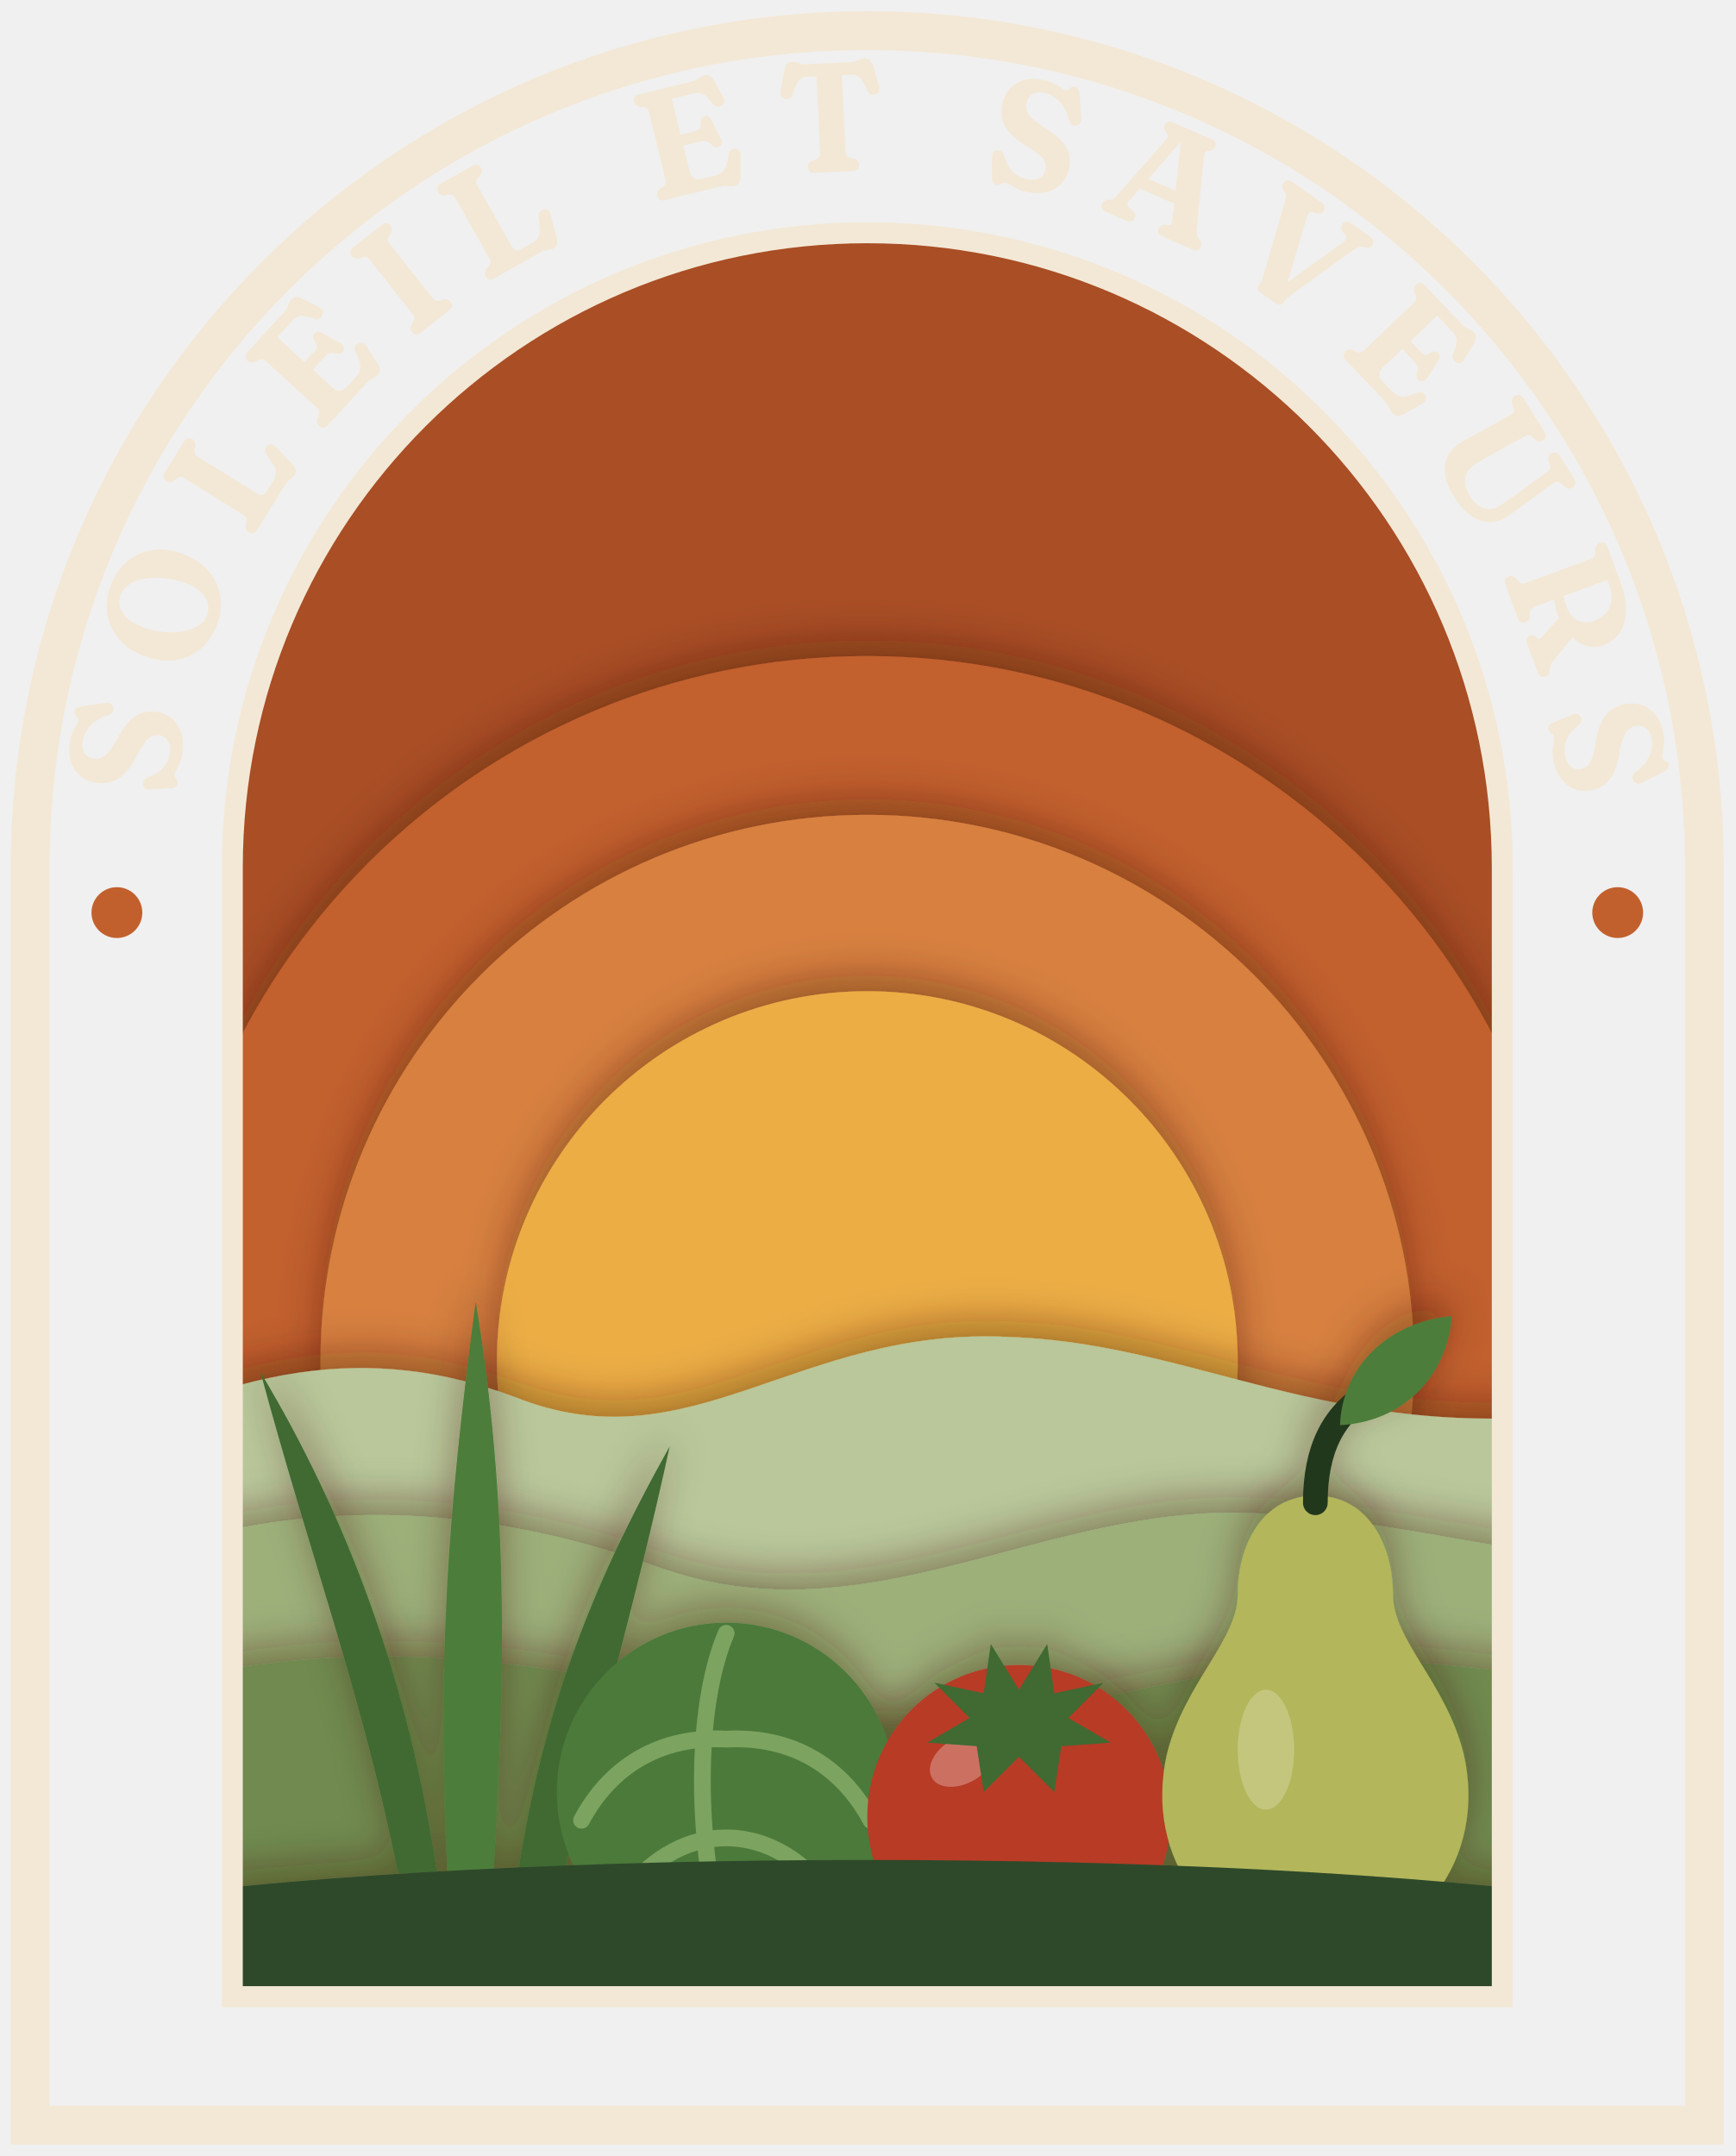
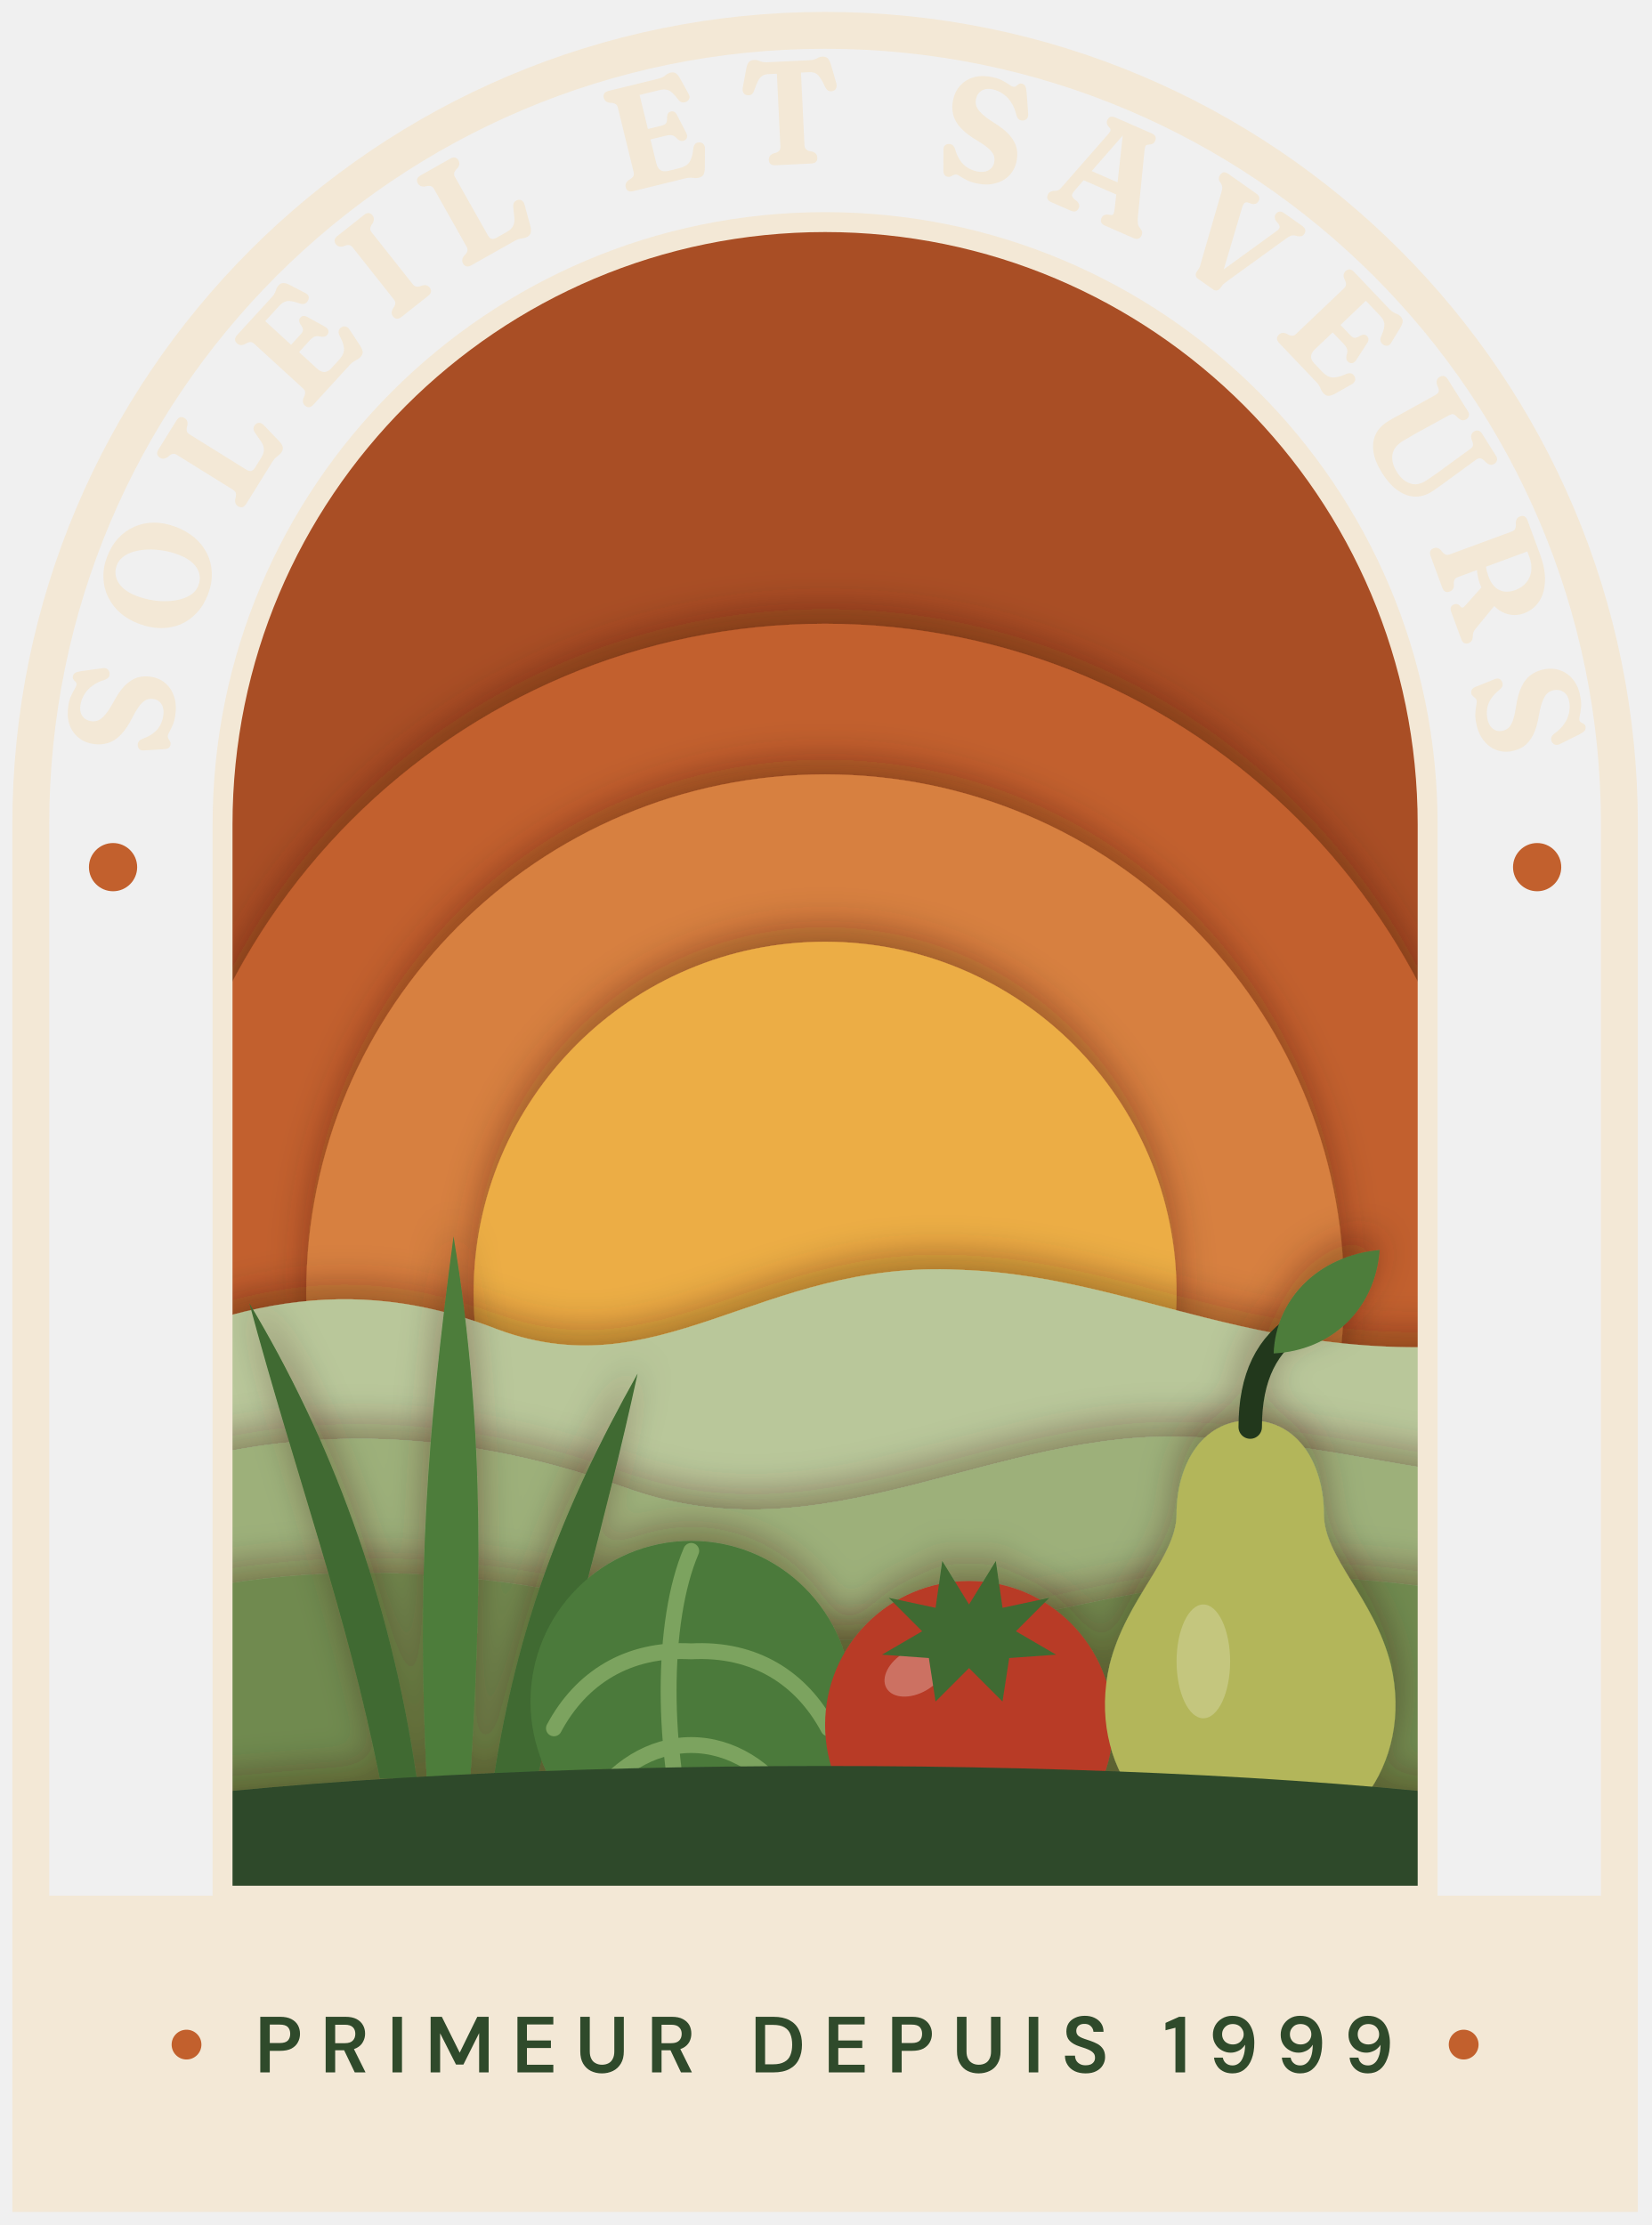
- <svg xmlns="http://www.w3.org/2000/svg" viewBox="11.98 11.95 116.08 144.23" width="116.08" height="144.23">
-   <path d="M14 154.12 V70 A56 56 0 0 1 126 70 V154.12 Z" fill="none" stroke="#F3E8D6" stroke-width="2.6" />
+ <svg xmlns="http://www.w3.org/2000/svg" viewBox="11.83 11.86 116.42 156.88" width="116.42" height="156.88">
+   <path d="M14 166.52 V70 A56 56 0 0 1 126 70 V166.52 Z" fill="none" stroke="#F3E8D6" stroke-width="2.6" />
  <path fill="#F3E8D6" d="M3.26 0.15Q2.86 0.15 2.58 0.07Q2.3 0 2.11 -0.07Q1.93 -0.14 1.83 -0.14Q1.72 -0.14 1.65 -0.09Q1.59 -0.05 1.53 0.01Q1.47 0.06 1.4 0.11Q1.34 0.15 1.24 0.15Q1.07 0.15 0.97 0.05Q0.88 -0.05 0.83 -0.28L0.52 -1.66Q0.48 -1.83 0.55 -1.95Q0.62 -2.07 0.79 -2.12Q0.95 -2.16 1.08 -2.1Q1.21 -2.04 1.33 -1.84Q1.55 -1.44 1.83 -1.18Q2.1 -0.92 2.43 -0.8Q2.77 -0.68 3.15 -0.68Q3.63 -0.68 3.92 -0.92Q4.21 -1.16 4.21 -1.54Q4.21 -1.8 4.1 -2Q3.98 -2.21 3.67 -2.4Q3.35 -2.59 2.74 -2.79Q1.85 -3.07 1.34 -3.43Q0.83 -3.79 0.62 -4.25Q0.4 -4.7 0.4 -5.25Q0.4 -5.88 0.69 -6.36Q0.98 -6.85 1.52 -7.13Q2.05 -7.4 2.77 -7.4Q3.2 -7.41 3.5 -7.32Q3.79 -7.24 3.99 -7.16Q4.19 -7.07 4.33 -7.07Q4.45 -7.07 4.51 -7.16Q4.58 -7.24 4.65 -7.33Q4.72 -7.42 4.87 -7.42Q5.04 -7.42 5.14 -7.3Q5.24 -7.19 5.34 -6.87L5.78 -5.44Q5.84 -5.24 5.77 -5.1Q5.7 -4.96 5.52 -4.9Q5.35 -4.86 5.22 -4.92Q5.09 -4.99 4.99 -5.17Q4.76 -5.65 4.43 -5.96Q4.11 -6.28 3.73 -6.42Q3.36 -6.57 2.97 -6.57Q2.51 -6.57 2.23 -6.32Q1.96 -6.06 1.96 -5.66Q1.96 -5.39 2.09 -5.17Q2.22 -4.95 2.55 -4.75Q2.88 -4.54 3.47 -4.33Q4.34 -4.04 4.83 -3.69Q5.32 -3.33 5.53 -2.9Q5.73 -2.47 5.73 -1.94Q5.73 -1.36 5.43 -0.88Q5.14 -0.41 4.58 -0.13Q4.03 0.15 3.26 0.15Z" transform="translate(24 62.52) rotate(-80.76) translate(-3.07 0)" />
  <path fill="#F3E8D6" d="M3.95 -7.43Q4.78 -7.43 5.47 -7.15Q6.15 -6.87 6.63 -6.37Q7.12 -5.87 7.38 -5.18Q7.64 -4.49 7.64 -3.67Q7.64 -2.83 7.39 -2.12Q7.13 -1.42 6.65 -0.91Q6.17 -0.4 5.5 -0.12Q4.83 0.16 4.01 0.16Q3.17 0.16 2.49 -0.12Q1.81 -0.4 1.33 -0.9Q0.85 -1.41 0.59 -2.11Q0.33 -2.81 0.33 -3.67Q0.33 -4.47 0.58 -5.16Q0.84 -5.84 1.32 -6.35Q1.79 -6.86 2.46 -7.14Q3.13 -7.43 3.95 -7.43ZM5.87 -2.77Q5.87 -3.34 5.76 -3.89Q5.65 -4.44 5.45 -4.93Q5.25 -5.41 4.97 -5.79Q4.7 -6.16 4.36 -6.37Q4.02 -6.58 3.65 -6.58Q3.18 -6.58 2.84 -6.33Q2.49 -6.08 2.3 -5.61Q2.11 -5.14 2.11 -4.5Q2.11 -3.92 2.22 -3.37Q2.33 -2.81 2.54 -2.33Q2.74 -1.84 3.02 -1.47Q3.29 -1.11 3.62 -0.9Q3.96 -0.69 4.33 -0.69Q4.79 -0.69 5.14 -0.93Q5.49 -1.18 5.68 -1.64Q5.87 -2.11 5.87 -2.77Z" transform="translate(26.35 53.69) rotate(-69.51) translate(-4 0)" />
  <path fill="#F3E8D6" d="M3.39 -6.46 3.17 -6.39Q3.03 -6.33 2.96 -6.24Q2.89 -6.15 2.89 -5.96V-1.27Q2.89 -1.03 3 -0.92Q3.12 -0.82 3.35 -0.82H4.16Q4.41 -0.82 4.6 -0.89Q4.79 -0.96 4.93 -1.12Q5.08 -1.29 5.19 -1.58L5.42 -2.11Q5.51 -2.31 5.64 -2.38Q5.77 -2.44 5.93 -2.41Q6.1 -2.37 6.18 -2.23Q6.26 -2.08 6.2 -1.86L5.82 -0.37Q5.74 -0.08 5.62 0.05Q5.5 0.19 5.26 0.19Q5.12 0.19 4.99 0.14Q4.86 0.09 4.72 0.05Q4.57 0 4.37 0H0.84Q0.62 0 0.5 -0.1Q0.39 -0.21 0.39 -0.39Q0.39 -0.68 0.68 -0.82L0.89 -0.89Q1.04 -0.95 1.11 -1.04Q1.19 -1.13 1.19 -1.32V-5.96Q1.19 -6.15 1.11 -6.24Q1.04 -6.33 0.89 -6.39L0.68 -6.46Q0.39 -6.6 0.39 -6.89Q0.39 -7.07 0.5 -7.18Q0.62 -7.28 0.84 -7.28H3.23Q3.46 -7.28 3.57 -7.18Q3.68 -7.07 3.68 -6.89Q3.68 -6.6 3.39 -6.46Z" transform="translate(30.43 45.39) rotate(-58.12) translate(-3.19 0)" />
  <path fill="#F3E8D6" d="M2.09 -4.01H3.9Q4.15 -4.01 4.25 -4.12Q4.35 -4.23 4.4 -4.5Q4.45 -4.66 4.53 -4.74Q4.62 -4.82 4.74 -4.82Q5.03 -4.83 5.11 -4.5L5.44 -3.13Q5.49 -2.92 5.43 -2.79Q5.37 -2.67 5.23 -2.62Q5.09 -2.58 4.97 -2.63Q4.85 -2.68 4.75 -2.82Q4.66 -2.98 4.57 -3.08Q4.48 -3.17 4.35 -3.21Q4.22 -3.25 4 -3.25H2.09ZM0.39 -6.89Q0.39 -7.07 0.5 -7.18Q0.62 -7.28 0.84 -7.28H4.48Q4.69 -7.28 4.83 -7.33Q4.98 -7.38 5.1 -7.44Q5.23 -7.49 5.37 -7.49Q5.61 -7.49 5.73 -7.36Q5.86 -7.22 5.94 -6.93L6.27 -5.7Q6.32 -5.51 6.23 -5.39Q6.14 -5.27 5.97 -5.23Q5.82 -5.2 5.68 -5.26Q5.54 -5.32 5.45 -5.53Q5.32 -5.84 5.2 -6.03Q5.08 -6.22 4.95 -6.32Q4.81 -6.41 4.65 -6.45Q4.48 -6.48 4.27 -6.48H2.89V-1.52Q2.89 -1.16 3.06 -0.98Q3.24 -0.8 3.58 -0.8H4.38Q4.7 -0.8 4.93 -0.89Q5.15 -0.97 5.33 -1.22Q5.51 -1.46 5.68 -1.94Q5.76 -2.13 5.89 -2.2Q6.02 -2.27 6.18 -2.23Q6.36 -2.19 6.44 -2.04Q6.52 -1.9 6.46 -1.68L6.13 -0.37Q6.05 -0.09 5.93 0.05Q5.8 0.18 5.56 0.18Q5.42 0.18 5.29 0.14Q5.17 0.09 5.02 0.05Q4.88 0 4.67 0H0.84Q0.62 0 0.5 -0.1Q0.39 -0.21 0.39 -0.39Q0.39 -0.68 0.68 -0.82L0.89 -0.89Q1.04 -0.95 1.11 -1.04Q1.19 -1.13 1.19 -1.32V-5.96Q1.19 -6.15 1.11 -6.24Q1.04 -6.33 0.89 -6.39L0.68 -6.46Q0.39 -6.6 0.39 -6.89Z" transform="translate(35.62 38.54) rotate(-47.53) translate(-3.35 0)" />
  <path fill="#F3E8D6" d="M2.87 -1.32Q2.87 -1.14 2.95 -1.05Q3.02 -0.95 3.16 -0.89L3.37 -0.82Q3.66 -0.68 3.66 -0.39Q3.66 -0.21 3.55 -0.1Q3.44 0 3.21 0H0.82Q0.6 0 0.49 -0.1Q0.37 -0.21 0.37 -0.39Q0.37 -0.68 0.66 -0.82L0.87 -0.89Q1.02 -0.95 1.09 -1.05Q1.16 -1.14 1.16 -1.32V-5.96Q1.16 -6.15 1.09 -6.24Q1.02 -6.33 0.88 -6.39L0.66 -6.46Q0.37 -6.6 0.37 -6.89Q0.37 -7.07 0.49 -7.18Q0.6 -7.28 0.82 -7.28H3.21Q3.44 -7.28 3.55 -7.18Q3.66 -7.07 3.66 -6.89Q3.66 -6.6 3.37 -6.46L3.16 -6.39Q3.02 -6.33 2.94 -6.24Q2.87 -6.15 2.87 -5.96Z" transform="translate(41.08 33.46) rotate(-38.37) translate(-2.02 0)" />
  <path fill="#F3E8D6" d="M3.39 -6.46 3.17 -6.39Q3.03 -6.33 2.96 -6.24Q2.89 -6.15 2.89 -5.96V-1.27Q2.89 -1.03 3 -0.92Q3.12 -0.82 3.35 -0.82H4.16Q4.41 -0.82 4.6 -0.89Q4.79 -0.96 4.93 -1.12Q5.08 -1.29 5.19 -1.58L5.42 -2.11Q5.51 -2.31 5.64 -2.38Q5.77 -2.44 5.93 -2.41Q6.1 -2.37 6.18 -2.23Q6.26 -2.08 6.2 -1.86L5.82 -0.37Q5.74 -0.08 5.62 0.05Q5.5 0.19 5.26 0.19Q5.12 0.19 4.99 0.14Q4.86 0.09 4.72 0.05Q4.57 0 4.37 0H0.84Q0.62 0 0.5 -0.1Q0.39 -0.21 0.39 -0.39Q0.39 -0.68 0.68 -0.82L0.89 -0.89Q1.04 -0.95 1.11 -1.04Q1.19 -1.13 1.19 -1.32V-5.96Q1.19 -6.15 1.11 -6.24Q1.04 -6.33 0.89 -6.39L0.68 -6.46Q0.39 -6.6 0.39 -6.89Q0.39 -7.07 0.5 -7.18Q0.62 -7.28 0.84 -7.28H3.23Q3.46 -7.28 3.57 -7.18Q3.68 -7.07 3.68 -6.89Q3.68 -6.6 3.39 -6.46Z" transform="translate(47.11 29.41) rotate(-29.42) translate(-3.19 0)" />
  <path fill="#F3E8D6" d="M2.09 -4.01H3.9Q4.15 -4.01 4.25 -4.12Q4.35 -4.23 4.4 -4.5Q4.45 -4.66 4.53 -4.74Q4.62 -4.82 4.74 -4.82Q5.03 -4.83 5.11 -4.5L5.44 -3.13Q5.49 -2.92 5.43 -2.79Q5.37 -2.67 5.23 -2.62Q5.09 -2.58 4.97 -2.63Q4.85 -2.68 4.75 -2.82Q4.66 -2.98 4.57 -3.08Q4.48 -3.17 4.35 -3.21Q4.22 -3.25 4 -3.25H2.09ZM0.39 -6.89Q0.39 -7.07 0.5 -7.18Q0.62 -7.28 0.84 -7.28H4.48Q4.69 -7.28 4.83 -7.33Q4.98 -7.38 5.1 -7.44Q5.23 -7.49 5.37 -7.49Q5.61 -7.49 5.73 -7.36Q5.86 -7.22 5.94 -6.93L6.27 -5.7Q6.32 -5.51 6.23 -5.39Q6.14 -5.27 5.97 -5.23Q5.82 -5.2 5.68 -5.26Q5.54 -5.32 5.45 -5.53Q5.32 -5.84 5.2 -6.03Q5.08 -6.22 4.95 -6.32Q4.81 -6.41 4.65 -6.45Q4.48 -6.48 4.27 -6.48H2.89V-1.52Q2.89 -1.16 3.06 -0.98Q3.24 -0.8 3.58 -0.8H4.38Q4.7 -0.8 4.93 -0.89Q5.15 -0.97 5.33 -1.22Q5.51 -1.46 5.68 -1.94Q5.76 -2.13 5.89 -2.2Q6.02 -2.27 6.18 -2.23Q6.36 -2.19 6.44 -2.04Q6.52 -1.9 6.46 -1.68L6.13 -0.37Q6.05 -0.09 5.93 0.05Q5.8 0.18 5.56 0.18Q5.42 0.18 5.29 0.14Q5.17 0.09 5.02 0.05Q4.88 0 4.67 0H0.84Q0.62 0 0.5 -0.1Q0.39 -0.21 0.39 -0.39Q0.39 -0.68 0.68 -0.82L0.89 -0.89Q1.04 -0.95 1.11 -1.04Q1.19 -1.13 1.19 -1.32V-5.96Q1.19 -6.15 1.11 -6.24Q1.04 -6.33 0.89 -6.39L0.68 -6.46Q0.39 -6.6 0.39 -6.89Z" transform="translate(58.91 24.74) rotate(-13.77) translate(-3.35 0)" />
  <path fill="#F3E8D6" d="M2.02 -7.28H5.05Q5.26 -7.28 5.4 -7.33Q5.55 -7.38 5.67 -7.44Q5.8 -7.49 5.94 -7.49Q6.18 -7.49 6.31 -7.36Q6.43 -7.22 6.51 -6.93L6.83 -5.58Q6.88 -5.36 6.8 -5.21Q6.72 -5.06 6.54 -5.03Q6.38 -5 6.26 -5.06Q6.13 -5.13 6.04 -5.33Q5.86 -5.79 5.7 -6.03Q5.55 -6.27 5.38 -6.35Q5.22 -6.44 4.97 -6.44H4.38V-1.32Q4.38 -1.13 4.46 -1.04Q4.53 -0.95 4.67 -0.89L4.96 -0.82Q5.24 -0.69 5.24 -0.39Q5.24 0 4.8 0H2.27Q2.04 0 1.93 -0.1Q1.82 -0.21 1.82 -0.4Q1.82 -0.69 2.11 -0.82L2.39 -0.89Q2.53 -0.95 2.61 -1.04Q2.68 -1.13 2.68 -1.32V-6.44H2.08Q1.84 -6.44 1.67 -6.35Q1.5 -6.27 1.35 -6.03Q1.21 -5.79 1.02 -5.33Q0.94 -5.13 0.81 -5.06Q0.69 -5 0.52 -5.03Q0.34 -5.06 0.26 -5.21Q0.18 -5.36 0.23 -5.58L0.55 -6.93Q0.62 -7.22 0.75 -7.36Q0.88 -7.49 1.12 -7.49Q1.27 -7.49 1.39 -7.44Q1.52 -7.38 1.66 -7.33Q1.81 -7.28 2.02 -7.28Z" transform="translate(67.76 23.45) rotate(-2.76) translate(-3.53 0)" />
  <path fill="#F3E8D6" d="M3.26 0.15Q2.86 0.15 2.58 0.07Q2.3 0 2.11 -0.07Q1.93 -0.14 1.83 -0.14Q1.72 -0.14 1.65 -0.09Q1.59 -0.05 1.53 0.01Q1.47 0.06 1.4 0.11Q1.34 0.15 1.24 0.15Q1.07 0.15 0.97 0.05Q0.88 -0.05 0.83 -0.28L0.52 -1.66Q0.48 -1.83 0.55 -1.95Q0.62 -2.07 0.79 -2.12Q0.95 -2.16 1.08 -2.1Q1.21 -2.04 1.33 -1.84Q1.55 -1.44 1.83 -1.18Q2.1 -0.92 2.43 -0.8Q2.77 -0.68 3.15 -0.68Q3.63 -0.68 3.92 -0.92Q4.21 -1.16 4.21 -1.54Q4.21 -1.8 4.1 -2Q3.98 -2.21 3.67 -2.4Q3.35 -2.59 2.74 -2.79Q1.85 -3.07 1.34 -3.43Q0.83 -3.79 0.62 -4.25Q0.4 -4.7 0.4 -5.25Q0.4 -5.88 0.69 -6.36Q0.98 -6.85 1.52 -7.13Q2.05 -7.4 2.77 -7.4Q3.2 -7.41 3.5 -7.32Q3.79 -7.24 3.99 -7.16Q4.19 -7.07 4.33 -7.07Q4.45 -7.07 4.51 -7.16Q4.58 -7.24 4.65 -7.33Q4.72 -7.42 4.87 -7.42Q5.04 -7.42 5.14 -7.3Q5.24 -7.19 5.34 -6.87L5.78 -5.44Q5.84 -5.24 5.77 -5.1Q5.7 -4.96 5.52 -4.9Q5.35 -4.86 5.22 -4.92Q5.09 -4.99 4.99 -5.17Q4.76 -5.65 4.43 -5.96Q4.11 -6.28 3.73 -6.42Q3.36 -6.57 2.97 -6.57Q2.51 -6.57 2.23 -6.32Q1.96 -6.06 1.96 -5.66Q1.96 -5.39 2.09 -5.17Q2.22 -4.95 2.55 -4.75Q2.88 -4.54 3.47 -4.33Q4.34 -4.04 4.83 -3.69Q5.32 -3.33 5.53 -2.9Q5.73 -2.47 5.73 -1.94Q5.73 -1.36 5.43 -0.88Q5.14 -0.41 4.58 -0.13Q4.03 0.15 3.26 0.15Z" transform="translate(80.43 24.58) rotate(12.93) translate(-3.04 0)" />
  <path fill="#F3E8D6" d="M1.77 -3.15H4.9L4.91 -2.33H1.75ZM2.54 -0.39Q2.54 -0.21 2.43 -0.1Q2.32 0 2.09 0H0.6Q0.38 0 0.27 -0.1Q0.16 -0.21 0.16 -0.39Q0.16 -0.52 0.22 -0.61Q0.29 -0.7 0.42 -0.79L0.57 -0.86Q0.69 -0.92 0.75 -1.02Q0.81 -1.12 0.9 -1.42L2.35 -5.99Q2.42 -6.21 2.4 -6.31Q2.38 -6.41 2.2 -6.48Q2.05 -6.55 1.98 -6.64Q1.9 -6.74 1.9 -6.89Q1.9 -7.07 2.01 -7.18Q2.13 -7.28 2.35 -7.28H5.13Q5.36 -7.28 5.47 -7.18Q5.58 -7.07 5.58 -6.89Q5.58 -6.73 5.5 -6.64Q5.42 -6.54 5.26 -6.47Q5.14 -6.41 5.11 -6.32Q5.09 -6.22 5.15 -6.01L6.57 -1.61Q6.69 -1.24 6.79 -1.08Q6.88 -0.92 7.06 -0.83Q7.24 -0.74 7.31 -0.64Q7.37 -0.54 7.37 -0.39Q7.37 -0.21 7.26 -0.11Q7.16 0 6.93 0H4.74Q4.51 0 4.4 -0.1Q4.29 -0.21 4.29 -0.39Q4.29 -0.54 4.36 -0.63Q4.44 -0.72 4.58 -0.79L4.84 -0.86Q4.95 -0.9 4.95 -1.01Q4.95 -1.13 4.87 -1.39L3.26 -6.56H3.41L1.83 -1.58Q1.76 -1.35 1.73 -1.22Q1.71 -1.09 1.76 -1Q1.81 -0.92 1.98 -0.85L2.25 -0.78Q2.39 -0.72 2.46 -0.63Q2.54 -0.54 2.54 -0.39Z" transform="translate(88.66 27.3) rotate(23.61) translate(-3.56 0)" />
  <path fill="#F3E8D6" d="M4.94 -6.89Q4.94 -7.07 5.05 -7.18Q5.16 -7.28 5.38 -7.28H6.94Q7.17 -7.28 7.28 -7.17Q7.39 -7.07 7.39 -6.89Q7.39 -6.75 7.32 -6.66Q7.25 -6.57 7.1 -6.5L6.92 -6.43Q6.78 -6.37 6.69 -6.25Q6.61 -6.14 6.51 -5.84L4.92 -1.22Q4.84 -0.98 4.8 -0.84Q4.75 -0.71 4.75 -0.58V-0.4Q4.75 -0.21 4.65 -0.1Q4.55 0 4.4 0H3.07Q2.92 0 2.82 -0.1Q2.72 -0.21 2.72 -0.41V-0.59Q2.72 -0.69 2.69 -0.8Q2.65 -0.92 2.6 -1.05L0.91 -5.96Q0.84 -6.17 0.77 -6.26Q0.69 -6.35 0.56 -6.42L0.38 -6.49Q0.14 -6.6 0.14 -6.89Q0.14 -7.07 0.24 -7.18Q0.35 -7.28 0.58 -7.28H2.97Q3.2 -7.28 3.31 -7.18Q3.42 -7.07 3.42 -6.89Q3.42 -6.74 3.35 -6.65Q3.28 -6.56 3.14 -6.5L2.86 -6.42Q2.72 -6.38 2.69 -6.24Q2.66 -6.11 2.75 -5.85L4.34 -1.13L3.85 -0.61L5.67 -5.93Q5.75 -6.14 5.71 -6.25Q5.67 -6.36 5.5 -6.43L5.23 -6.5Q5.09 -6.56 5.02 -6.65Q4.94 -6.74 4.94 -6.89Z" transform="translate(96.82 31.89) rotate(35.14) translate(-3.73 0)" />
  <path fill="#F3E8D6" d="M2.09 -4.01H3.9Q4.15 -4.01 4.25 -4.12Q4.35 -4.23 4.4 -4.5Q4.45 -4.66 4.53 -4.74Q4.62 -4.82 4.74 -4.82Q5.03 -4.83 5.11 -4.5L5.44 -3.13Q5.49 -2.92 5.43 -2.79Q5.37 -2.67 5.23 -2.62Q5.09 -2.58 4.97 -2.63Q4.85 -2.68 4.75 -2.82Q4.66 -2.98 4.57 -3.08Q4.48 -3.17 4.35 -3.21Q4.22 -3.25 4 -3.25H2.09ZM0.39 -6.89Q0.39 -7.07 0.5 -7.18Q0.62 -7.28 0.84 -7.28H4.48Q4.69 -7.28 4.83 -7.33Q4.98 -7.38 5.1 -7.44Q5.23 -7.49 5.37 -7.49Q5.61 -7.49 5.73 -7.36Q5.86 -7.22 5.94 -6.93L6.27 -5.7Q6.32 -5.51 6.23 -5.39Q6.14 -5.27 5.97 -5.23Q5.82 -5.2 5.68 -5.26Q5.54 -5.32 5.45 -5.53Q5.32 -5.84 5.2 -6.03Q5.08 -6.22 4.95 -6.32Q4.81 -6.41 4.65 -6.45Q4.48 -6.48 4.27 -6.48H2.89V-1.52Q2.89 -1.16 3.06 -0.98Q3.24 -0.8 3.58 -0.8H4.38Q4.7 -0.8 4.93 -0.89Q5.15 -0.97 5.33 -1.22Q5.51 -1.46 5.68 -1.94Q5.76 -2.13 5.89 -2.2Q6.02 -2.27 6.18 -2.23Q6.36 -2.19 6.44 -2.04Q6.52 -1.9 6.46 -1.68L6.13 -0.37Q6.05 -0.09 5.93 0.05Q5.8 0.18 5.56 0.18Q5.42 0.18 5.29 0.14Q5.17 0.09 5.02 0.05Q4.88 0 4.67 0H0.84Q0.62 0 0.5 -0.1Q0.39 -0.21 0.39 -0.39Q0.39 -0.68 0.68 -0.82L0.89 -0.89Q1.04 -0.95 1.11 -1.04Q1.19 -1.13 1.19 -1.32V-5.96Q1.19 -6.15 1.11 -6.24Q1.04 -6.33 0.89 -6.39L0.68 -6.46Q0.39 -6.6 0.39 -6.89Z" transform="translate(103.75 37.87) rotate(46.4) translate(-3.35 0)" />
  <path fill="#F3E8D6" d="M5.87 -3.15 5.68 -5.99Q5.67 -6.18 5.6 -6.27Q5.53 -6.35 5.39 -6.39L5.17 -6.44Q4.98 -6.49 4.88 -6.6Q4.78 -6.7 4.78 -6.88Q4.78 -7.06 4.89 -7.17Q5 -7.28 5.21 -7.28H7.05Q7.25 -7.28 7.36 -7.17Q7.47 -7.06 7.47 -6.88Q7.47 -6.7 7.37 -6.6Q7.26 -6.49 7.08 -6.44L6.86 -6.39Q6.69 -6.34 6.6 -6.23Q6.52 -6.12 6.54 -5.92L6.73 -3.16Q6.75 -2.89 6.76 -2.64Q6.77 -2.39 6.78 -2.11Q6.79 -1.45 6.46 -0.94Q6.14 -0.43 5.47 -0.14Q4.8 0.16 3.79 0.16Q2.86 0.16 2.22 -0.12Q1.59 -0.39 1.26 -0.9Q0.93 -1.41 0.94 -2.14Q0.94 -2.29 0.95 -2.51Q0.96 -2.74 0.98 -2.98Q0.99 -3.22 1.01 -3.43L1.15 -5.95Q1.16 -6.15 1.09 -6.25Q1.02 -6.35 0.84 -6.39L0.62 -6.43Q0.23 -6.53 0.23 -6.88Q0.23 -7.06 0.34 -7.17Q0.45 -7.28 0.65 -7.28H3.34Q3.54 -7.28 3.65 -7.17Q3.76 -7.06 3.76 -6.88Q3.76 -6.7 3.66 -6.6Q3.56 -6.49 3.37 -6.44L3.15 -6.39Q3.01 -6.35 2.94 -6.26Q2.88 -6.16 2.87 -5.97L2.71 -3.37Q2.7 -3.05 2.69 -2.79Q2.68 -2.53 2.67 -2.32Q2.66 -1.53 3.09 -1.15Q3.53 -0.76 4.31 -0.76Q4.84 -0.76 5.19 -0.94Q5.55 -1.11 5.74 -1.42Q5.92 -1.74 5.91 -2.19Q5.9 -2.52 5.89 -2.73Q5.88 -2.94 5.87 -3.15Z" transform="translate(109.42 45.15) rotate(57.78) translate(-3.83 0)" />
  <path fill="#F3E8D6" d="M6.9 -4.78Q6.9 -4.3 6.69 -3.9Q6.48 -3.5 6.1 -3.22Q5.73 -2.95 5.23 -2.85Q4.98 -2.81 4.78 -2.74Q4.59 -2.68 4.38 -2.63Q4.17 -2.58 3.86 -2.58Q3.59 -2.58 3.33 -2.63Q3.06 -2.67 2.82 -2.74Q2.58 -2.81 2.41 -2.91L2.41 -3.6Q2.6 -3.49 2.8 -3.43Q3.01 -3.37 3.21 -3.35Q3.42 -3.33 3.6 -3.33Q4.35 -3.33 4.75 -3.71Q5.15 -4.09 5.15 -4.79Q5.15 -5.29 4.92 -5.68Q4.7 -6.07 4.28 -6.29Q3.86 -6.51 3.28 -6.51H2.89V-1.32Q2.89 -1.13 2.96 -1.03Q3.03 -0.94 3.17 -0.88L3.39 -0.81Q3.53 -0.73 3.59 -0.63Q3.65 -0.54 3.65 -0.39Q3.65 0 3.2 0H0.84Q0.62 0 0.5 -0.1Q0.39 -0.21 0.39 -0.39Q0.39 -0.68 0.68 -0.82L0.89 -0.89Q1.03 -0.95 1.11 -1.04Q1.19 -1.13 1.19 -1.32V-5.96Q1.19 -6.15 1.11 -6.24Q1.03 -6.33 0.89 -6.39L0.68 -6.46Q0.39 -6.6 0.39 -6.89Q0.39 -7.07 0.5 -7.18Q0.62 -7.28 0.84 -7.28H3.37Q4.51 -7.28 5.29 -6.95Q6.08 -6.62 6.49 -6.06Q6.9 -5.49 6.9 -4.78ZM3.96 -2.95 5.59 -3.16 6.74 -1.2Q6.83 -1.04 6.93 -0.96Q7.03 -0.88 7.2 -0.82Q7.37 -0.74 7.44 -0.65Q7.52 -0.55 7.52 -0.39Q7.52 -0.21 7.41 -0.1Q7.31 0 7.08 0H5.03Q4.6 0 4.6 -0.39Q4.6 -0.49 4.65 -0.57Q4.7 -0.64 4.78 -0.7L4.93 -0.75Q5.01 -0.79 5.02 -0.86Q5.03 -0.93 4.97 -1.05Z" transform="translate(113.72 53.86) rotate(69.74) translate(-3.81 0)" />
  <path fill="#F3E8D6" d="M3.26 0.15Q2.86 0.15 2.58 0.07Q2.3 0 2.11 -0.07Q1.93 -0.14 1.83 -0.14Q1.72 -0.14 1.65 -0.09Q1.59 -0.05 1.53 0.01Q1.47 0.06 1.4 0.11Q1.34 0.15 1.24 0.15Q1.07 0.15 0.97 0.05Q0.88 -0.05 0.83 -0.28L0.52 -1.66Q0.48 -1.83 0.55 -1.95Q0.62 -2.07 0.79 -2.12Q0.95 -2.16 1.08 -2.1Q1.21 -2.04 1.33 -1.84Q1.55 -1.44 1.83 -1.18Q2.1 -0.92 2.43 -0.8Q2.77 -0.68 3.15 -0.68Q3.63 -0.68 3.92 -0.92Q4.21 -1.16 4.21 -1.54Q4.21 -1.8 4.1 -2Q3.98 -2.21 3.67 -2.4Q3.35 -2.59 2.74 -2.79Q1.85 -3.07 1.34 -3.43Q0.83 -3.79 0.62 -4.25Q0.4 -4.7 0.4 -5.25Q0.4 -5.88 0.69 -6.36Q0.98 -6.85 1.52 -7.13Q2.05 -7.4 2.77 -7.4Q3.2 -7.41 3.5 -7.32Q3.79 -7.24 3.99 -7.16Q4.19 -7.07 4.33 -7.07Q4.45 -7.07 4.51 -7.16Q4.58 -7.24 4.65 -7.33Q4.72 -7.42 4.87 -7.42Q5.04 -7.42 5.14 -7.3Q5.24 -7.19 5.34 -6.87L5.78 -5.44Q5.84 -5.24 5.77 -5.1Q5.7 -4.96 5.52 -4.9Q5.35 -4.86 5.22 -4.92Q5.09 -4.99 4.99 -5.17Q4.76 -5.65 4.43 -5.96Q4.11 -6.28 3.73 -6.42Q3.36 -6.57 2.97 -6.57Q2.51 -6.57 2.23 -6.32Q1.96 -6.06 1.96 -5.66Q1.96 -5.39 2.09 -5.17Q2.22 -4.95 2.55 -4.75Q2.88 -4.54 3.47 -4.33Q4.34 -4.04 4.83 -3.69Q5.32 -3.33 5.53 -2.9Q5.73 -2.47 5.73 -1.94Q5.73 -1.36 5.43 -0.88Q5.14 -0.41 4.58 -0.13Q4.03 0.15 3.26 0.15Z" transform="translate(116 62.52) rotate(80.76) translate(-3.07 0)" />
  <circle cx="19.8" cy="73" r="1.7" fill="#C2602D" />
  <circle cx="120.2" cy="73" r="1.7" fill="#C2602D" />
  <g transform="translate(11 8.64) scale(1.18)">
    <defs>
      <filter id="sh27" x="-20%" y="-20%" width="140%" height="140%" color-interpolation-filters="sRGB">
        <feDropShadow dx="0" dy="-0.9" stdDeviation="1.1" flood-color="#3a1d0c" flood-opacity=".38" />
      </filter>
    </defs>
    <defs>
      <clipPath id="ca28">
        <path d="M14 116 V52 A36 36 0 0 1 86 52 V116 Z" />
      </clipPath>
    </defs>
    <g clip-path="url(#ca28)">
      <rect x="0" y="0" width="100" height="120" fill="#A94E25" />
      <circle cx="50" cy="80" r="40" fill="#C2602D" filter="url(#sh27)" />
      <circle cx="50" cy="80" r="31" fill="#D7803F" filter="url(#sh27)" />
      <circle cx="50" cy="80" r="21" fill="#ECAD44" filter="url(#sh27)" />
      <path d="M4 86 C14 80 22 79 30 82 C40 86 46 78 58 78.6 C70 79 78 86 96 82 V122 H4Z" fill="#B9C79A" filter="url(#sh27)" />
      <path d="M4 93 C16 87 28 88 38 91.6 C50 96 60 88 72 88.6 C82 89 88 92 96 90.6 V122 H4Z" fill="#9DB07A" filter="url(#sh27)" />
      <path d="M4 100 C18 95 30 96.4 42 99.6 C56 103.4 66 96.4 80 97 C88 97.4 92 99 96 98.6 V122 H4Z" fill="#6F8A50" filter="url(#sh27)" />
      <g filter="url(#sh27)">
        <g transform="translate(0 3)">
          <path d="M23.4 106 C21.4 96 18.4 88 15.6 77.6 C20.4 85.6 24 95 25.6 106Z" fill="#3F6B33" />
          <path d="M26.2 106 C25.6 94 26.2 85.6 27.8 73.6 C29.8 85.6 29.4 96 28.8 106Z" fill="#4E7D3B" />
          <path d="M30.2 106 C31.6 97 34.2 90 38.8 81.8 C36.8 91 34.4 99 32.8 106Z" fill="#3F6B33" />
          <circle cx="42" cy="101.4" r="9.6" fill="#4C7A3A" />
          <path d="M42 92.4 C40.2 96.6 40.2 104.4 42 110.6 M42 98.4 C38.2 98.2 35.4 100 33.8 103 M42 98.4 C45.8 98.2 48.6 100 50.2 103 M42 104 C39.6 104 37.4 105.4 36 107.6 M42 104 C44.4 104 46.6 105.4 48 107.6" fill="none" stroke="#7BA35F" stroke-width="0.95" stroke-linecap="round" />
          <circle cx="58.6" cy="102.8" r="8.6" fill="#B83A26" />
          <ellipse cx="55.4" cy="99.6" rx="2" ry="1.3" fill="#fff" opacity=".28" transform="rotate(-30 55.4 99.6)" />
          <path d="M58.6 95.6 l1.6 -2.6 l0.4 2.8 l2.8 -0.6 l-2 2 l2.4 1.4 l-2.8 0.2 l-0.4 2.6 l-2 -2 l-2 2 l-0.4 -2.6 l-2.8 -0.2 l2.4 -1.4 l-2 -2 l2.8 0.6 l0.4 -2.8z" fill="#3F6B33" />
          <path d="M75.4 84.6 C78.4 84.6 79.8 87.4 79.8 90.2 C79.8 92.8 82.8 95.2 83.8 99.2 C85.2 105.2 81.2 110.4 75.4 110.4 C69.6 110.4 65.6 105.2 67 99.2 C68 95.2 71 92.8 71 90.2 C71 87.4 72.4 84.6 75.4 84.6Z" fill="#B3B65A" />
          <ellipse cx="72.6" cy="99" rx="1.6" ry="3.4" fill="#fff" opacity=".22" />
          <path d="M75.4 85 C75.4 82 76.4 80 78.4 78.8" fill="none" stroke="#22371F" stroke-width="1.4" stroke-linecap="round" />
          <path d="M0 0 C1.4 -5.6 6.8 -9.4 13.6 -8.6 C11.8 -2.4 6.2 1 0 0Z" fill="#4E7D3B" transform="translate(76.8 80.6) rotate(-12) scale(0.55)" />
          <path d="M8 107.5 C30 104.5 70 104.5 92 107.5 V122 H8Z" fill="#2F4A2B" />
        </g>
      </g>
    </g>
    <path d="M14 116 V52 A36 36 0 0 1 86 52 V116 Z" fill="none" stroke="#F3E8D6" stroke-width="1.19" />
  </g>
+   <rect x="14" y="145.52" width="112" height="21" fill="#F3E8D6" />
+   <path fill="#2F4A2B" transform="translate(29.78 157.98)" d="M0.4 0V-3.92H1.81Q2.28 -3.92 2.59 -3.76Q2.9 -3.6 3.05 -3.33Q3.2 -3.06 3.2 -2.72Q3.2 -2.39 3.05 -2.12Q2.91 -1.85 2.6 -1.68Q2.29 -1.52 1.81 -1.52H1.07V0ZM1.07 -2.07H1.77Q2.17 -2.07 2.34 -2.24Q2.51 -2.42 2.51 -2.72Q2.51 -3.02 2.34 -3.2Q2.17 -3.37 1.77 -3.37H1.07Z M5.01 0V-3.92H6.42Q6.88 -3.92 7.19 -3.76Q7.49 -3.6 7.64 -3.33Q7.79 -3.07 7.79 -2.73Q7.79 -2.42 7.64 -2.15Q7.5 -1.88 7.19 -1.72Q6.88 -1.56 6.4 -1.56H5.68V0ZM7.06 0 6.23 -1.73H6.96L7.82 0ZM5.68 -2.06H6.37Q6.75 -2.06 6.92 -2.24Q7.1 -2.42 7.1 -2.72Q7.1 -3.01 6.93 -3.18Q6.75 -3.36 6.37 -3.36H5.68Z M9.72 0V-3.92H10.39V0Z M12.41 0V-3.92H13.2L14.46 -1.39L15.7 -3.92H16.5V0H15.83V-2.77L14.72 -0.55H14.2L13.08 -2.76V0Z M18.53 0V-3.92H21.06V-3.38H19.2V-2.25H20.89V-1.72H19.2V-0.54H21.06V0Z M24.48 0.07Q24.06 0.07 23.71 -0.1Q23.37 -0.27 23.16 -0.62Q22.96 -0.96 22.96 -1.49V-3.92H23.63V-1.48Q23.63 -1.16 23.74 -0.96Q23.84 -0.75 24.04 -0.65Q24.23 -0.54 24.49 -0.54Q24.76 -0.54 24.96 -0.65Q25.15 -0.75 25.25 -0.96Q25.36 -1.16 25.36 -1.48V-3.92H26.03V-1.49Q26.03 -0.96 25.82 -0.62Q25.61 -0.27 25.26 -0.1Q24.91 0.07 24.48 0.07Z M28.02 0V-3.92H29.42Q29.89 -3.92 30.19 -3.76Q30.5 -3.6 30.65 -3.33Q30.79 -3.07 30.79 -2.73Q30.79 -2.42 30.65 -2.15Q30.5 -1.88 30.2 -1.72Q29.89 -1.56 29.41 -1.56H28.69V0ZM30.06 0 29.24 -1.73H29.97L30.83 0ZM28.69 -2.06H29.38Q29.75 -2.06 29.93 -2.24Q30.11 -2.42 30.11 -2.72Q30.11 -3.01 29.93 -3.18Q29.76 -3.36 29.38 -3.36H28.69Z M35.32 0V-3.92H36.58Q37.27 -3.92 37.71 -3.68Q38.16 -3.44 38.37 -3Q38.59 -2.56 38.59 -1.95Q38.59 -1.36 38.37 -0.92Q38.16 -0.48 37.71 -0.24Q37.27 0 36.58 0ZM35.99 -0.57H36.55Q37.06 -0.57 37.35 -0.74Q37.65 -0.9 37.77 -1.21Q37.9 -1.52 37.9 -1.95Q37.9 -2.39 37.77 -2.7Q37.65 -3.01 37.35 -3.18Q37.06 -3.35 36.55 -3.35H35.99Z M40.48 0V-3.92H43.01V-3.38H41.15V-2.25H42.84V-1.72H41.15V-0.54H43.01V0Z M44.95 0V-3.92H46.36Q46.83 -3.92 47.14 -3.76Q47.44 -3.6 47.59 -3.33Q47.75 -3.06 47.75 -2.72Q47.75 -2.39 47.6 -2.12Q47.45 -1.85 47.15 -1.68Q46.84 -1.52 46.36 -1.52H45.62V0ZM45.62 -2.07H46.32Q46.72 -2.07 46.89 -2.24Q47.06 -2.42 47.06 -2.72Q47.06 -3.02 46.89 -3.2Q46.72 -3.37 46.32 -3.37H45.62Z M51.04 0.07Q50.62 0.07 50.27 -0.1Q49.93 -0.27 49.73 -0.62Q49.52 -0.96 49.52 -1.49V-3.92H50.19V-1.48Q50.19 -1.16 50.3 -0.96Q50.41 -0.75 50.6 -0.65Q50.79 -0.54 51.06 -0.54Q51.32 -0.54 51.52 -0.65Q51.71 -0.75 51.81 -0.96Q51.92 -1.16 51.92 -1.48V-3.92H52.59V-1.49Q52.59 -0.96 52.38 -0.62Q52.18 -0.27 51.82 -0.1Q51.47 0.07 51.04 0.07Z M54.58 0V-3.92H55.25V0Z M58.59 0.07Q58.16 0.07 57.83 -0.08Q57.5 -0.24 57.32 -0.52Q57.13 -0.8 57.13 -1.18H57.84Q57.84 -0.99 57.93 -0.83Q58.02 -0.68 58.19 -0.59Q58.35 -0.5 58.59 -0.5Q58.79 -0.5 58.94 -0.56Q59.09 -0.63 59.17 -0.75Q59.25 -0.87 59.25 -1.03Q59.25 -1.22 59.16 -1.34Q59.07 -1.46 58.92 -1.54Q58.77 -1.62 58.58 -1.69Q58.38 -1.75 58.16 -1.83Q57.7 -1.98 57.46 -2.23Q57.23 -2.47 57.23 -2.88Q57.23 -3.22 57.39 -3.47Q57.55 -3.71 57.85 -3.85Q58.14 -3.99 58.53 -3.99Q58.92 -3.99 59.21 -3.85Q59.51 -3.71 59.68 -3.46Q59.85 -3.21 59.85 -2.86H59.14Q59.13 -3.01 59.06 -3.13Q58.98 -3.26 58.85 -3.34Q58.71 -3.42 58.51 -3.42Q58.35 -3.43 58.21 -3.37Q58.08 -3.31 58.01 -3.2Q57.93 -3.09 57.93 -2.93Q57.93 -2.77 58 -2.67Q58.07 -2.56 58.21 -2.49Q58.34 -2.42 58.52 -2.36Q58.7 -2.3 58.91 -2.23Q59.2 -2.13 59.44 -2Q59.68 -1.86 59.82 -1.64Q59.96 -1.42 59.96 -1.08Q59.96 -0.77 59.8 -0.51Q59.65 -0.25 59.34 -0.09Q59.04 0.07 58.59 0.07Z M64.92 0V-3.15L64.22 -2.97V-3.49L65.18 -3.92H65.6V0Z M68.94 0.07Q68.54 0.07 68.26 -0.09Q67.98 -0.24 67.83 -0.5Q67.67 -0.75 67.64 -1.04H68.26Q68.31 -0.78 68.49 -0.64Q68.67 -0.49 68.95 -0.49Q69.2 -0.49 69.4 -0.65Q69.59 -0.8 69.7 -1.11Q69.82 -1.42 69.83 -1.89Q69.83 -1.9 69.83 -1.92Q69.83 -1.94 69.83 -1.95Q69.74 -1.8 69.59 -1.67Q69.44 -1.54 69.24 -1.47Q69.04 -1.39 68.81 -1.39Q68.49 -1.39 68.2 -1.55Q67.91 -1.7 67.74 -1.99Q67.56 -2.27 67.56 -2.66Q67.56 -3.01 67.73 -3.32Q67.9 -3.62 68.21 -3.8Q68.52 -3.99 68.92 -3.99Q69.36 -3.99 69.66 -3.82Q69.96 -3.66 70.14 -3.39Q70.32 -3.12 70.4 -2.78Q70.48 -2.45 70.48 -2.09Q70.48 -1.44 70.3 -0.96Q70.12 -0.47 69.77 -0.2Q69.43 0.07 68.94 0.07ZM68.97 -1.97Q69.18 -1.97 69.35 -2.06Q69.52 -2.15 69.62 -2.32Q69.73 -2.48 69.73 -2.68Q69.73 -2.9 69.62 -3.06Q69.52 -3.23 69.35 -3.32Q69.18 -3.41 68.96 -3.41Q68.75 -3.41 68.58 -3.32Q68.41 -3.22 68.31 -3.06Q68.21 -2.9 68.21 -2.69Q68.21 -2.47 68.31 -2.31Q68.41 -2.14 68.58 -2.06Q68.75 -1.97 68.97 -1.97Z M73.71 0.07Q73.32 0.07 73.04 -0.09Q72.76 -0.24 72.6 -0.5Q72.45 -0.75 72.42 -1.04H73.04Q73.09 -0.78 73.27 -0.64Q73.44 -0.49 73.72 -0.49Q73.98 -0.49 74.17 -0.65Q74.36 -0.8 74.48 -1.11Q74.59 -1.42 74.6 -1.89Q74.6 -1.9 74.6 -1.92Q74.6 -1.94 74.6 -1.95Q74.52 -1.8 74.37 -1.67Q74.22 -1.54 74.02 -1.47Q73.82 -1.39 73.59 -1.39Q73.26 -1.39 72.98 -1.55Q72.69 -1.7 72.51 -1.99Q72.34 -2.27 72.34 -2.66Q72.34 -3.01 72.51 -3.32Q72.68 -3.62 72.98 -3.8Q73.29 -3.99 73.7 -3.99Q74.14 -3.99 74.44 -3.82Q74.74 -3.66 74.92 -3.39Q75.1 -3.12 75.18 -2.78Q75.26 -2.45 75.26 -2.09Q75.26 -1.44 75.08 -0.96Q74.89 -0.47 74.55 -0.2Q74.21 0.07 73.71 0.07ZM73.75 -1.97Q73.96 -1.97 74.13 -2.06Q74.3 -2.15 74.4 -2.32Q74.5 -2.48 74.5 -2.68Q74.5 -2.9 74.4 -3.06Q74.3 -3.23 74.13 -3.32Q73.96 -3.41 73.74 -3.41Q73.52 -3.41 73.35 -3.32Q73.19 -3.22 73.09 -3.06Q72.99 -2.9 72.99 -2.69Q72.99 -2.47 73.09 -2.31Q73.19 -2.14 73.36 -2.06Q73.53 -1.97 73.75 -1.97Z M78.49 0.07Q78.09 0.07 77.81 -0.09Q77.54 -0.24 77.38 -0.5Q77.22 -0.75 77.2 -1.04H77.82Q77.87 -0.78 78.04 -0.64Q78.22 -0.49 78.5 -0.49Q78.76 -0.49 78.95 -0.65Q79.14 -0.8 79.25 -1.11Q79.37 -1.42 79.38 -1.89Q79.38 -1.9 79.38 -1.92Q79.38 -1.94 79.38 -1.95Q79.3 -1.8 79.14 -1.67Q78.99 -1.54 78.79 -1.47Q78.6 -1.39 78.37 -1.39Q78.04 -1.39 77.75 -1.55Q77.46 -1.7 77.29 -1.99Q77.12 -2.27 77.12 -2.66Q77.12 -3.01 77.29 -3.32Q77.45 -3.62 77.76 -3.8Q78.07 -3.99 78.47 -3.99Q78.92 -3.99 79.21 -3.82Q79.51 -3.66 79.69 -3.39Q79.87 -3.12 79.95 -2.78Q80.04 -2.45 80.04 -2.09Q80.04 -1.44 79.85 -0.96Q79.67 -0.47 79.33 -0.2Q78.98 0.07 78.49 0.07ZM78.52 -1.97Q78.74 -1.97 78.91 -2.06Q79.08 -2.15 79.18 -2.32Q79.28 -2.48 79.28 -2.68Q79.28 -2.9 79.18 -3.06Q79.08 -3.23 78.91 -3.32Q78.74 -3.41 78.52 -3.41Q78.3 -3.41 78.13 -3.32Q77.96 -3.22 77.87 -3.06Q77.77 -2.9 77.77 -2.69Q77.77 -2.47 77.87 -2.31Q77.96 -2.14 78.13 -2.06Q78.3 -1.97 78.52 -1.97Z" />
+   <circle cx="24.98" cy="156.02" r="1.05" fill="#C2602D" />
+   <circle cx="115.02" cy="156.02" r="1.05" fill="#C2602D" />
</svg>
